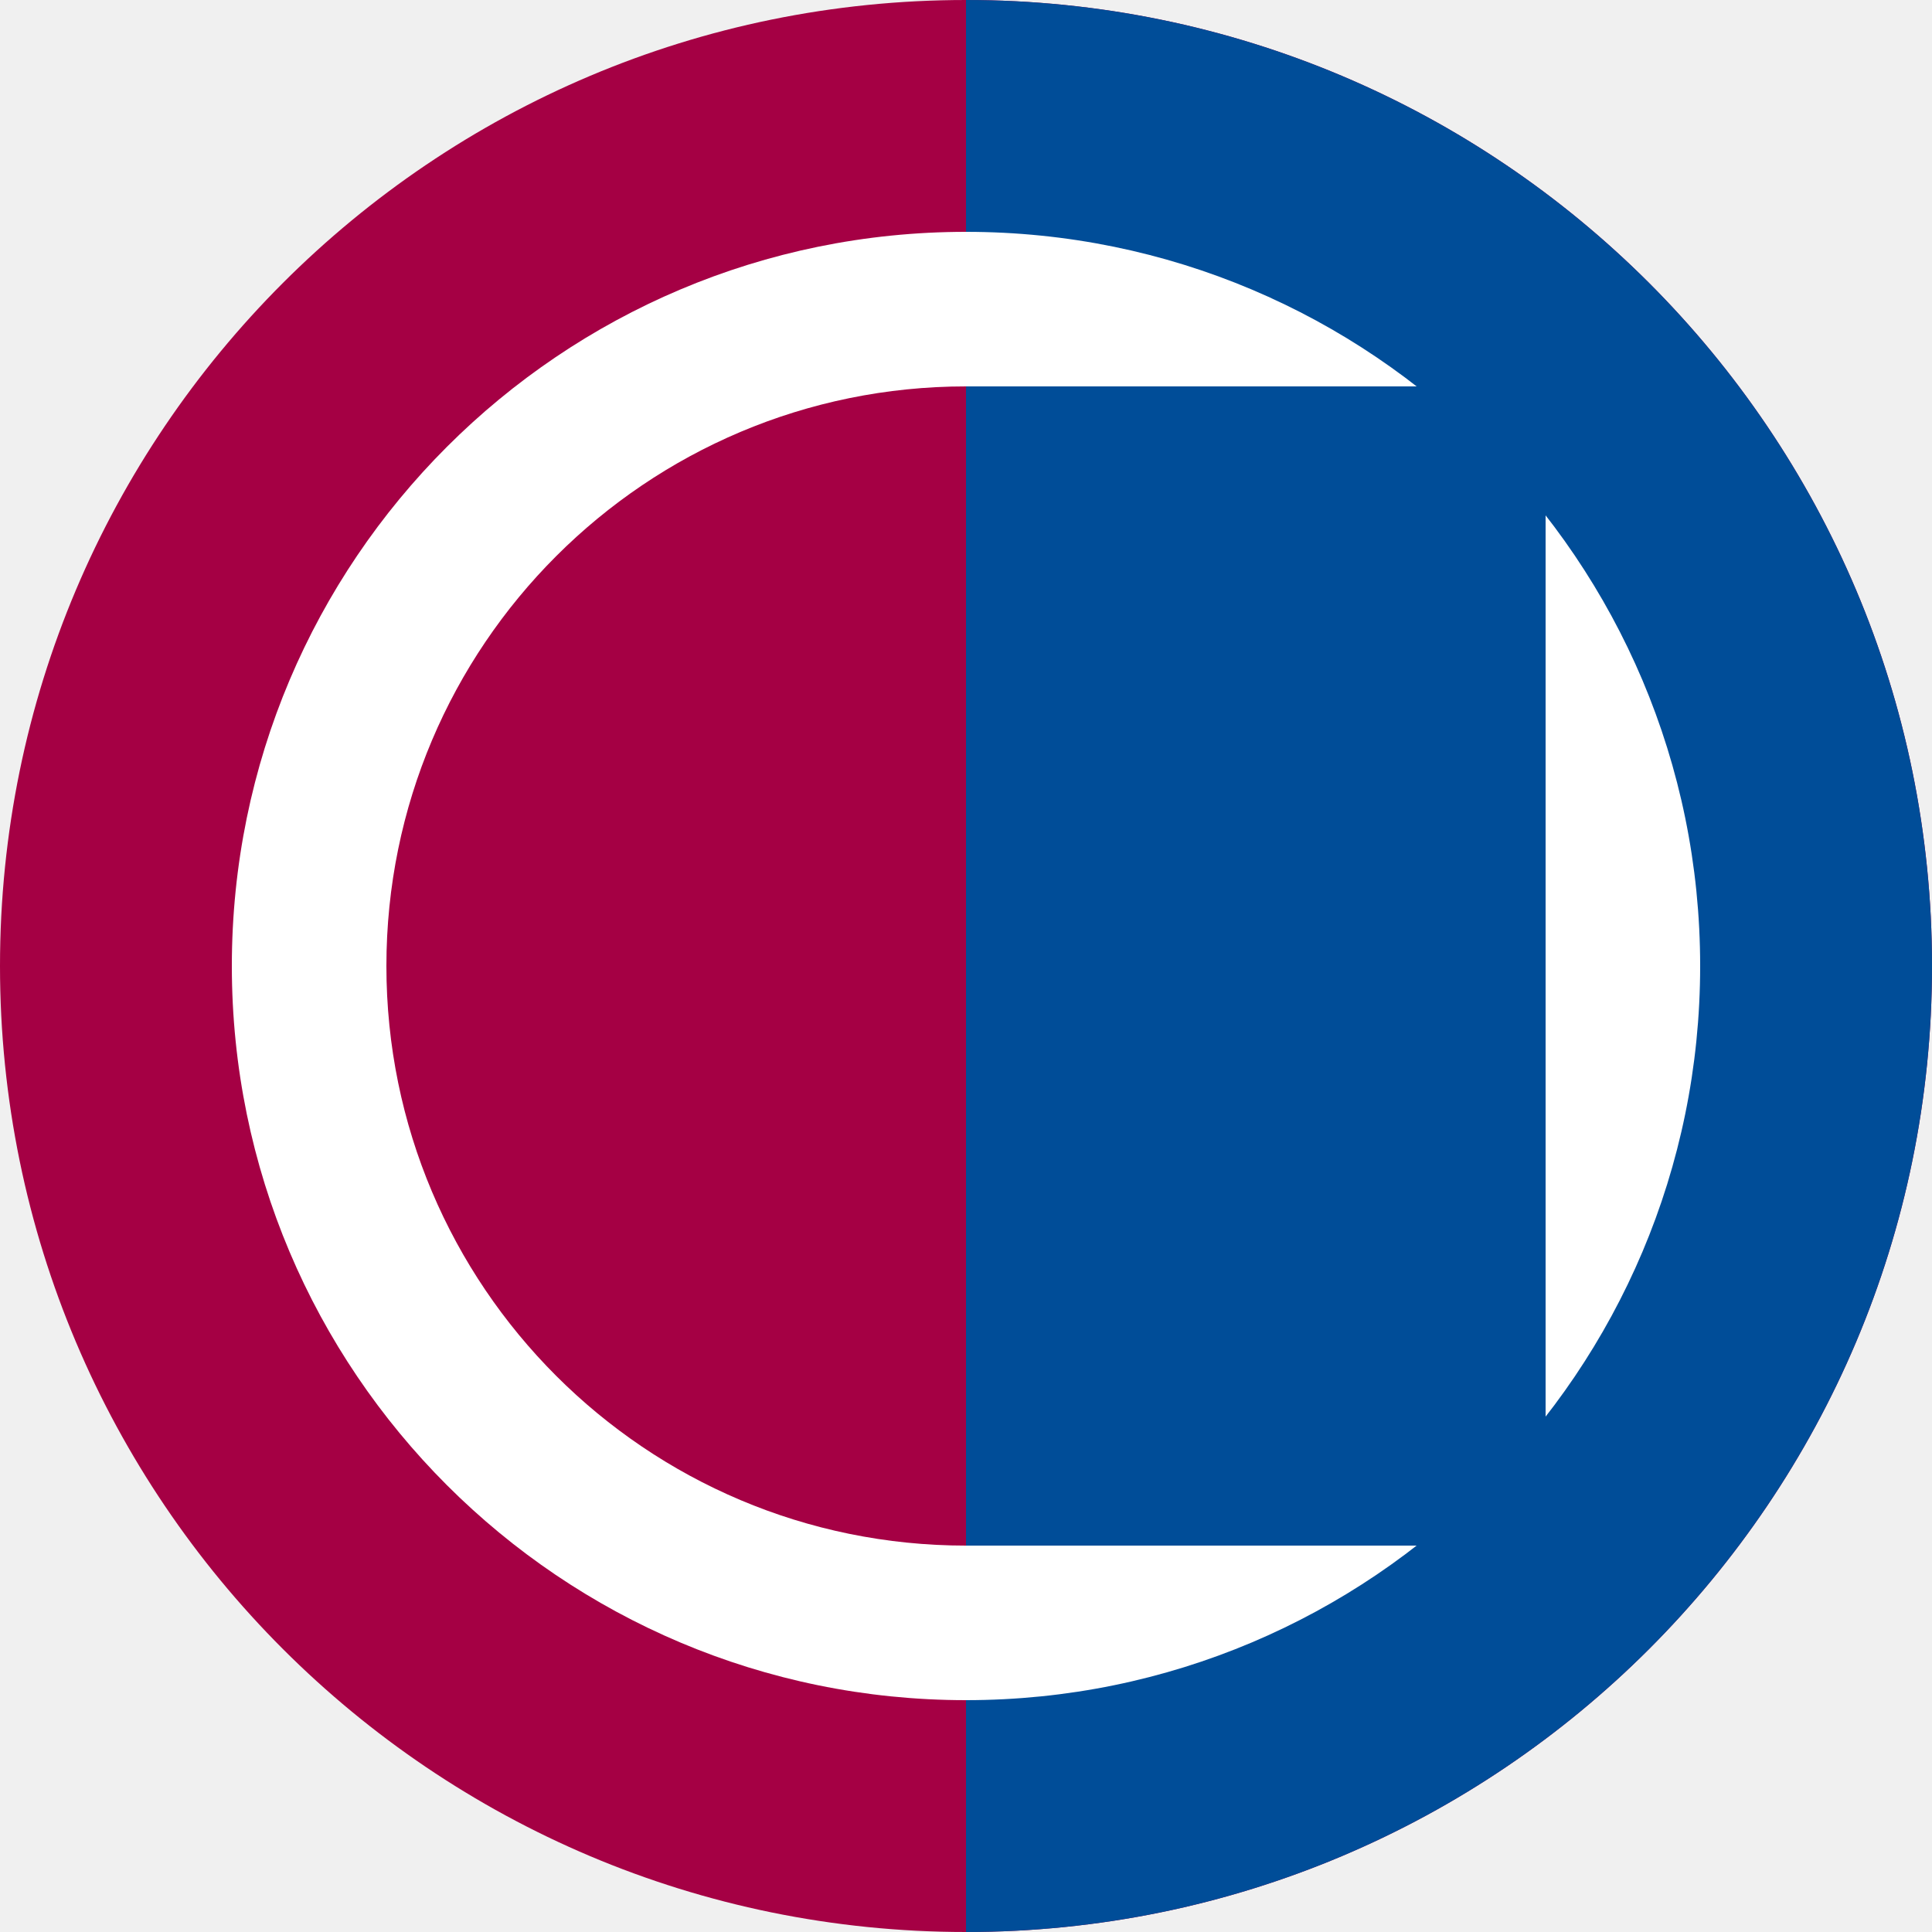
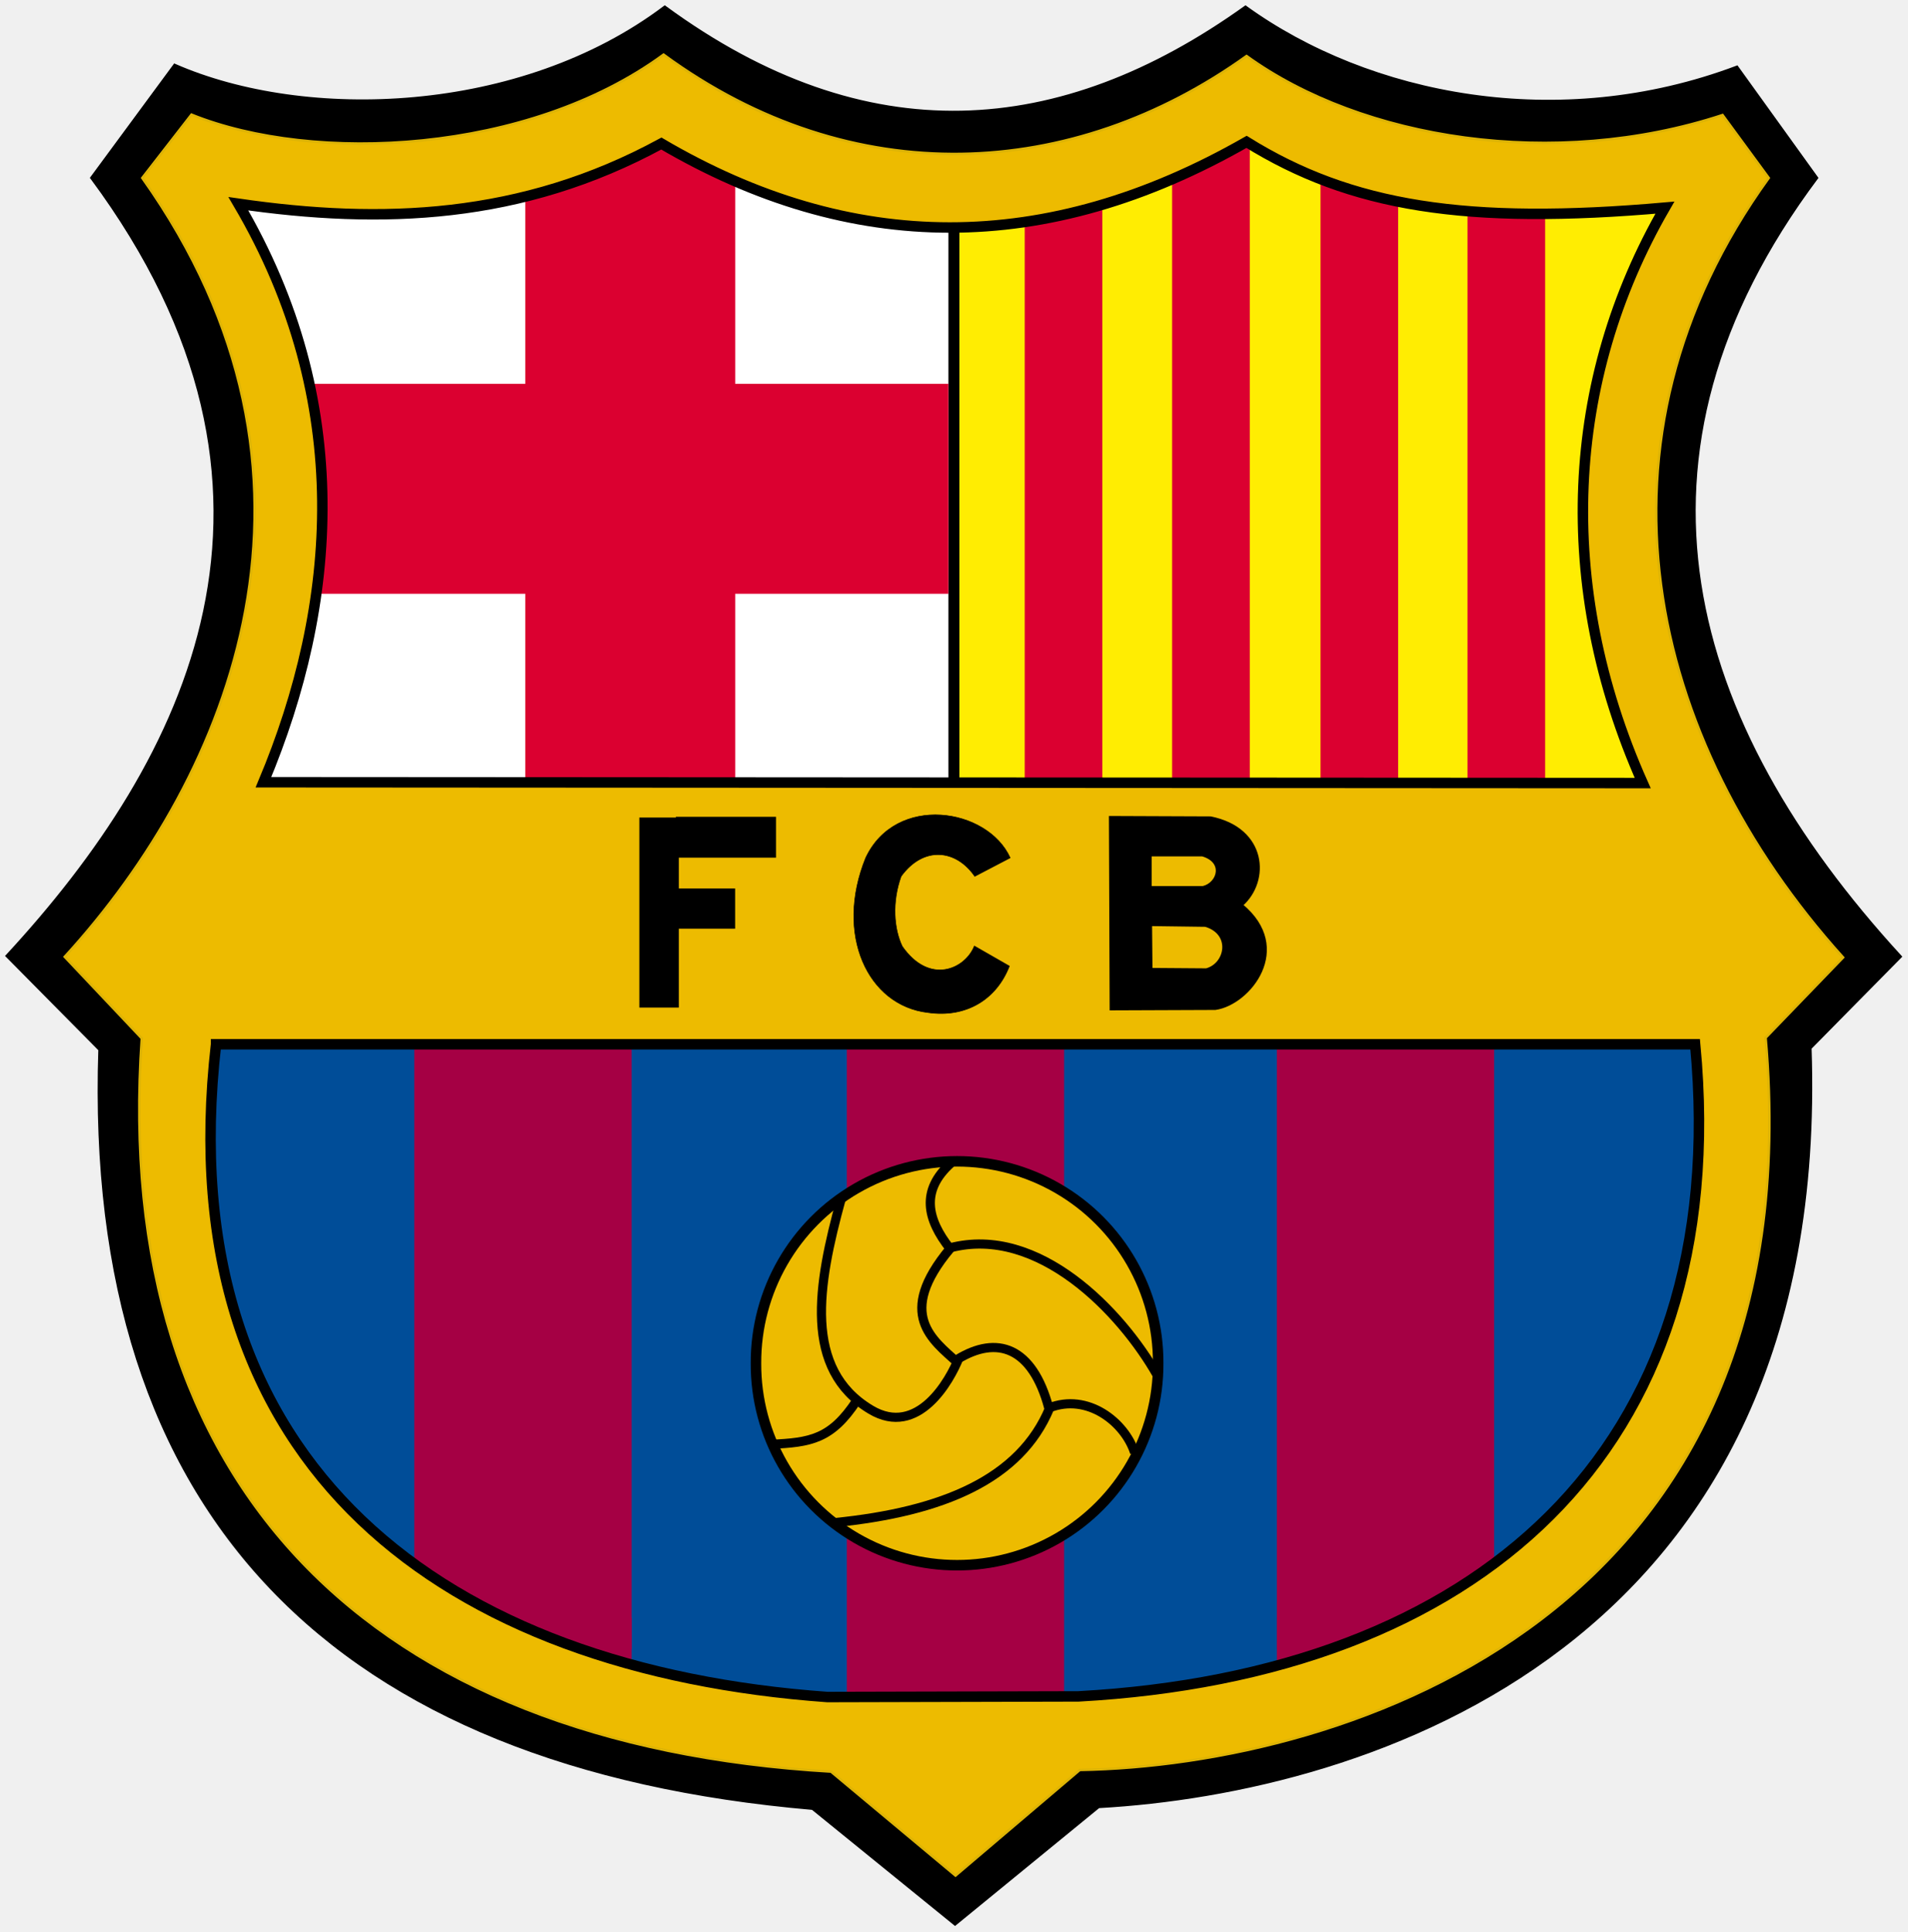
- <svg xmlns="http://www.w3.org/2000/svg" viewBox="0 0 100 100">
-   <clipPath id="c">
-     <circle cx="50" cy="50" r="50" />
-   </clipPath>
-   <circle cx="50" cy="50" r="50" fill="#A50044" />
-   <rect x="50" y="0" width="50" height="100" fill="#004D98" clip-path="url(#c)" />
-   <circle cx="50" cy="50" r="38" fill="#fff" />
-   <circle cx="50" cy="50" r="30" fill="#A50044" />
-   <rect x="50" y="20" width="30" height="60" fill="#004D98" clip-path="url(#c)" />
+ <svg xmlns="http://www.w3.org/2000/svg" version="1.0" viewBox="1.89 2.46 138.04 139.75">
+   <path d="M74.644 174.448c50.081 21.983 132.278 19.38 187.41-22.228 77.09 56.484 151.285 50.686 222.027 0 47.165 34.092 119.78 48.648 187.916 22.944l30.545 42.44c-79.649 106.443-50.166 208.19 31.988 297.731l-34.498 34.98c7.815 229.58-169.998 284.393-272.102 290.083l-54.897 44.915-54.487-44.245C136.26 825.325 40.016 729.158 45.97 550.904L10.5 515.068C79.804 440.105 131.882 337.67 42.855 217.58z" style="fill:#000;fill-opacity:1;fill-rule:evenodd;stroke:#000;stroke-width:1px;stroke-linecap:butt;stroke-linejoin:miter;stroke-opacity:1" transform="translate(.398 -25.853)scale(.18927)" data-source="https://football-logos.cc" />
+   <path d="M78.794 546.281h586.55c15.415 162.311-87.706 249.98-244.514 258.598l-99.643.252c-150.023-10.784-261.795-89.993-242.393-258.85" style="fill:#004d98;fill-opacity:1;fill-rule:evenodd;stroke:none" transform="translate(.398 -25.853)scale(.18927)" />
+   <path d="M331.65 548.233h83.086v259.363H331.65z" style="fill:#a50044;fill-opacity:1;fill-rule:nonzero;stroke:none" transform="translate(.398 -25.853)scale(.18927)" />
+   <path d="M166.417 548.233h83.086v231.796h-83.086z" style="fill:#a50044;fill-opacity:1;fill-rule:nonzero;stroke:none" transform="translate(.373 -25.853)scale(.18927)" />
+   <path d="M195.386 768.152h54.117v23.877h-54.117zm300.817-219.919h83.086v231.796h-83.086z" style="fill:#a50044;fill-opacity:1;fill-rule:nonzero;stroke:none" transform="translate(.373 -25.853)scale(.18927)" />
+   <path d="M496.203 768.152h54.117v23.877h-54.117z" style="fill:#a50044;fill-opacity:1;fill-rule:nonzero;stroke:none" transform="translate(.373 -25.853)scale(.18927)" />
+   <path d="M370.491 228.08v230.373L90.5 460.48l28.86-110.884L83.41 216.94l177.21-22.784z" style="fill:#fff;fill-opacity:1;fill-rule:evenodd;stroke:none;stroke-width:1px;stroke-linecap:butt;stroke-linejoin:miter;stroke-opacity:1" transform="translate(.398 -25.853)scale(.18927)" />
+   <path d="M374.542 228.08v230.373l279.993 2.026-28.86-110.884 35.948-132.655-177.21-22.784z" style="fill:#ffed02;fill-opacity:1;fill-rule:evenodd;stroke:none" transform="translate(.398 -25.853)scale(.18927)" />
+   <path d="M208.704 200.719h80.278v256.307h-80.278z" style="fill:#db0030;fill-opacity:1;fill-rule:nonzero;stroke:none" transform="translate(.398 -25.853)scale(.18927)" />
+   <path d="M296.322-370.491H376.6v249.801h-80.278z" style="fill:#db0030;fill-opacity:1;fill-rule:nonzero;stroke:none" transform="rotate(90 13.125 -12.727)scale(.18927)" />
+   <path d="M399.801 218.888h29.691v236.469h-29.691zm56.362-16.939h29.691v253.966h-29.691zm56.732 14.315h29.691v240.18h-29.691zm56.201 8.799h29.691V456.23h-29.691z" style="fill:#db0030;fill-opacity:1;fill-rule:nonzero;stroke:none" transform="translate(.373 -25.853)scale(.18927)" data-source="https://football-logos.cc" />
+   <path d="M261.587 170.469c-51.707 37.9-133.53 41.887-180.5 22.937l-18.813 24.219c80.708 113.56 34.338 227.81-29.656 297.781l29.469 31.188c-11.958 171.165 87.93 270.157 263.531 280.343l47.594 39.75 47.5-40.375c102.26-1.763 281.57-59.115 262.25-279.968l29.625-30.688c-75.153-83.346-101.056-197.505-28.438-298.031l-17.656-24.062c-64.255 21.116-137.765 9.411-182-22.563-66.348 47.537-150.605 52.444-222.906-.531zM485.087 203c39.892 24.77 83.974 31.818 159.969 25.156-38.055 65.84-42.165 144.274-8.47 220l-527.374-.312c28.364-67.666 34.872-145.53-9.594-221.188 54.813 7.958 108.356 6.051 161.75-23 72.423 42.515 146.929 43.293 223.719-.656zM90.493 548.844h565.531c14.863 156.492-84.563 241.002-235.75 249.312l-96.094.25c-144.644-10.398-252.393-86.76-233.687-249.562z" style="fill:#edbb00;fill-opacity:1;fill-rule:evenodd;stroke:#deb405;stroke-width:.938px;stroke-linecap:butt;stroke-linejoin:miter;stroke-opacity:1" transform="translate(.398 -25.853)scale(.18927)" />
+   <path d="M99.008 227.48c44.466 75.657 37.953 153.52 9.59 221.186l527.362.312c-33.695-75.727-29.57-154.161 8.483-220.001-75.994 6.66-120.065-.38-159.957-25.15-76.79 43.95-151.32 43.155-223.744.64-53.393 29.05-106.921 30.971-161.734 23.013zm-8.52 321.363H656.01c14.863 156.492-84.561 241.017-235.748 249.328l-96.07.243c-144.646-10.398-252.41-86.768-233.704-249.57zm282.209-313.45v213.684" style="fill:none;fill-rule:evenodd;stroke:#000;stroke-width:4;stroke-linecap:butt;stroke-linejoin:miter;stroke-miterlimit:4;stroke-dasharray:none;stroke-opacity:1" transform="translate(.398 -25.853)scale(.18927)" />
+   <path d="M391.554 656.71a57.378 57.378 0 1 1-114.755 0 57.378 57.378 0 1 1 114.755 0z" style="fill:#edbb00;fill-opacity:1;fill-rule:nonzero;stroke:#000;stroke-width:3;stroke-linecap:butt;stroke-linejoin:miter;stroke-miterlimit:4;stroke-opacity:1;stroke-dasharray:none;stroke-dashoffset:0" transform="translate(-13.608 -65.45)scale(.25363)" />
+   <g style="stroke-width:3.5;stroke-miterlimit:4;stroke-dasharray:none">
+     <path d="M329.448 608.16c-8.975 32.709-14.54 64.915 11.35 80.391 18.09 10.814 30.322-11.24 33.711-19.784" style="fill:none;fill-rule:evenodd;stroke:#000;stroke-width:3.5;stroke-linecap:butt;stroke-linejoin:miter;stroke-miterlimit:4;stroke-dasharray:none;stroke-opacity:1" transform="translate(.398 -25.853)scale(.18927)" />
+     <path d="M302.65 701.792c15.157-.692 23.066-1.938 32.788-16.709" style="fill:none;fill-rule:evenodd;stroke:#000;stroke-width:3.5;stroke-linecap:butt;stroke-linejoin:miter;stroke-miterlimit:4;stroke-dasharray:none;stroke-opacity:1" transform="translate(.398 -25.853)scale(.18927)" />
+   </g>
+   <path d="M373.871 669.341c15.21-9.35 28.738-4.825 35.023 18.58 14.803-5.949 29.07 5.476 32.787 17.024" style="fill:none;fill-rule:evenodd;stroke:#000;stroke-width:3.5;stroke-linecap:butt;stroke-linejoin:miter;stroke-miterlimit:4;stroke-dasharray:none;stroke-opacity:1" transform="translate(.398 -25.853)scale(.18927)" />
+   <path d="M409.209 687.92c-11.237 27.129-40.792 39.687-82.283 43.822m46.969-61.289c-9.336-8.548-23.698-18.33-2.775-43.461-8.878-11.25-11.297-22.243.309-32.674" style="fill:none;fill-rule:evenodd;stroke:#000;stroke-width:3.5;stroke-linecap:butt;stroke-linejoin:miter;stroke-miterlimit:4;stroke-dasharray:none;stroke-opacity:1" transform="translate(.398 -25.853)scale(.18927)" />
+   <path d="M450.338 675.385c-13.655-24.138-45.436-57.585-79.218-48.702" style="fill:none;fill-rule:evenodd;stroke:#000;stroke-width:3.5;stroke-linecap:butt;stroke-linejoin:miter;stroke-miterlimit:4;stroke-dasharray:none;stroke-opacity:1" transform="translate(.398 -25.853)scale(.18927)" />
+   <path d="M266.3 461.88v.28h-13.969v72.657h15.094v-30.156h21.531v-15.375h-21.53v-11.781h37.155V461.88z" style="fill:#000;fill-opacity:1;fill-rule:nonzero;stroke:none;stroke-width:3.5;stroke-linecap:butt;stroke-linejoin:miter;stroke-miterlimit:4;stroke-dasharray:none;stroke-dashoffset:0;stroke-opacity:1" transform="translate(.398 -25.853)scale(.18927)" />
+   <path d="m380.57 484.64 13.547-7.076c-8.648-19.12-43.71-24.557-55.244 0-11.9 29.293.75 56.506 23.784 59.158 14.636 2.131 26.234-5.034 31.159-17.762l-13.397-7.677c-3.568 8.89-17.172 15.009-27.547.15-3.195-6.64-4.014-16.86-.451-26.794 8.508-11.69 20.945-10.425 28.148 0z" style="fill:#000;fill-rule:evenodd;stroke:#000;stroke-width:.2;stroke-linecap:butt;stroke-linejoin:miter;stroke-miterlimit:4;stroke-dasharray:none;stroke-opacity:1" transform="translate(.398 -25.853)scale(.18927)" />
+   <path d="m432.363 462.067.28 73.313 39.907-.157c12.985-1.818 30.008-23.074 10.063-39.593 10.545-9.294 9.223-29.173-11.875-33.407zm15.343 14.438h19.875c8.74 2.515 6.147 10.917.282 12.343h-20.157zm.157 26.656 20.906.281c10.341 3.078 8.006 14.863.312 16.875l-21.062-.156z" style="fill:#000;fill-rule:evenodd;stroke:#000;stroke-width:1px;stroke-linecap:butt;stroke-linejoin:miter;stroke-opacity:1" transform="translate(.398 -25.853)scale(.18927)" data-source="https://football-logos.cc" />
</svg>
